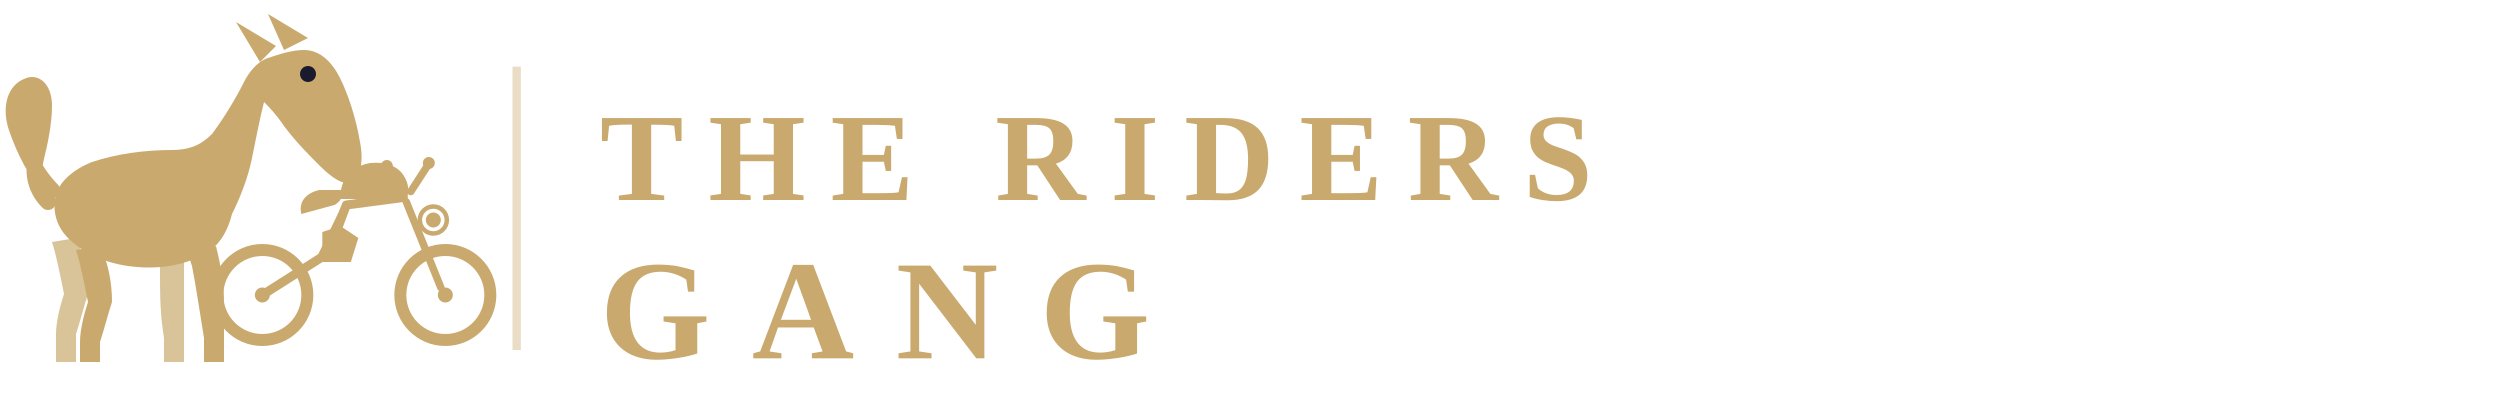
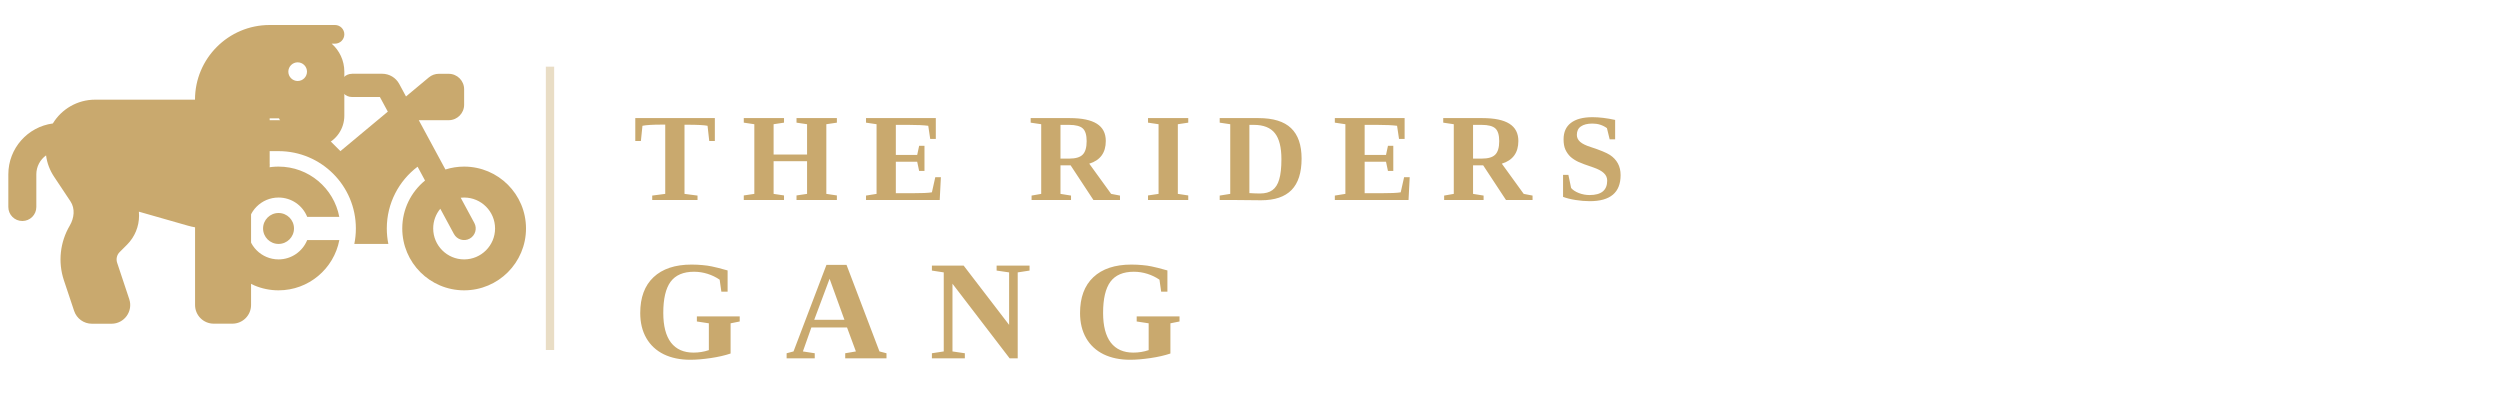
<svg xmlns="http://www.w3.org/2000/svg" viewBox="0 0 300 50" fill="none">
-   <g transform="translate(0, 6) scale(0.24)" fill="#c9a96e">
-     <path d="M 116,82 C 114,90 110,98 102,102 C 92,108 78,110 64,108 C 50,106 40,100 34,94 C 28,88 26,80 28,72 C 30,66 36,60 46,56 C 58,52 72,50 86,50 C 94,50 100,48 106,42 C 112,34 118,24 122,16 C 124,12 128,6 134,4 C 140,2 146,0 152,0 C 160,0 166,6 170,14 C 174,22 178,34 180,46 C 182,56 180,64 176,66 C 172,68 166,64 160,58 C 154,52 148,46 142,38 C 138,32 134,28 132,26 C 130,34 128,44 126,54 C 124,64 120,74 116,82 Z" />
-     <path d="M 108,98 C 110,106 112,116 112,128 L 112,144 L 112,156 L 102,156 L 102,144 C 100,132 98,118 96,108 L 94,102 Z" />
-     <path d="M 92,104 C 92,112 92,122 92,132 L 92,144 L 92,156 L 82,156 L 82,144 C 80,132 80,122 80,110 L 80,106 Z" opacity="0.7" />
-     <path d="M 50,98 C 54,106 56,116 56,126 C 54,132 52,140 50,146 L 50,156 L 40,156 L 40,146 C 40,140 42,132 44,126 C 42,116 40,106 38,100 Z" />
-     <path d="M 38,94 C 42,102 44,112 44,122 C 42,128 40,136 38,142 L 38,156 L 28,156 L 28,142 C 28,136 30,128 32,122 C 30,112 28,102 26,96 Z" opacity="0.7" />
-     <path d="M 130,6 L 118,-14 L 138,-2 Z" />
-     <path d="M 142,0 L 134,-18 L 154,-6 Z" />
-     <circle cx="154" cy="12" r="4" fill="#1a1a2e" />
-     <path d="M 26,70 C 18,62 12,50 8,38 C 5,28 8,20 14,18 C 18,16 22,20 22,28 C 22,36 20,46 18,54 C 16,62 18,70 24,76" fill="#c9a96e" stroke="#c9a96e" stroke-width="8" stroke-linecap="round" />
+   <g transform="translate(1, 3) scale(0.07)">
+     <path fill="#c9a96e" d="M448 238.1V160h16l9.8 19.6c12.5 25.1 42.2 36.4 68.3 26c20.5-8.2 33.9-28 33.9-50.1V80c0-19.1-8.4-36.3-21.7-48H560c8.8 0 16-7.2 16-16s-7.2-16-16-16H480 448C377.3 0 320 57.3 320 128H224 203.2 148.8c-30.7 0-57.6 16.3-72.5 40.8C33.2 174.5 0 211.4 0 256v56c0 13.3 10.7 24 24 24s24-10.7 24-24V256c0-13.4 6.6-25.2 16.7-32.5c1.6 13 6.3 25.4 13.6 36.4l28.2 42.4c8.3 12.4 6.4 28.7-1.2 41.6c-16.5 28-20.6 62.2-10 93.9l17.5 52.4c4.4 13.1 16.6 21.9 30.4 21.9h33.7c21.8 0 37.3-21.4 30.4-42.1l-20.8-62.5c-2.1-6.4-.5-13.4 4.3-18.2l12.7-12.7c13.2-13.2 20.6-31.1 20.6-49.7c0-2.3-.1-4.6-.3-6.9l84 24c4.1 1.2 8.2 2.1 12.3 2.8V480c0 17.7 14.3 32 32 32h32c17.7 0 32-14.3 32-32V315.7c19.2-19.2 31.5-45.7 32-75.7h0v-1.9zM496 96c-8.8 0-16-7.2-16-16s7.2-16 16-16s16 7.2 16 16s-7.2 16-16 16z" />
  </g>
-   <g transform="translate(25, 12) scale(0.18)" fill="#c9a96e">
-     <circle cx="36" cy="130" r="30" fill="none" stroke="#c9a96e" stroke-width="8" />
-     <circle cx="36" cy="130" r="5" fill="#c9a96e" />
-     <circle cx="158" cy="130" r="30" fill="none" stroke="#c9a96e" stroke-width="8" />
-     <circle cx="158" cy="130" r="5" fill="#c9a96e" />
-     <line x1="36" y1="130" x2="80" y2="102" stroke="#c9a96e" stroke-width="6" stroke-linecap="round" />
-     <path d="M 80,102 L 92,70 L 130,65" stroke="#c9a96e" stroke-width="6" fill="none" stroke-linecap="round" stroke-linejoin="round" />
-     <line x1="92" y1="70" x2="75" y2="105" stroke="#c9a96e" stroke-width="5" stroke-linecap="round" />
-     <path d="M 88,65 C 88,52 96,44 108,42 C 118,41 126,44 130,50 C 134,56 134,62 132,66 L 88,66 Z" fill="#c9a96e" />
-     <path d="M 62,76 C 60,68 65,62 74,60 L 90,60 C 90,64 88,68 84,70 L 62,76 Z" fill="#c9a96e" />
-     <path d="M 76,88 L 76,108 L 95,108 L 100,92 L 88,84 Z" fill="#c9a96e" />
-     <line x1="132" y1="68" x2="155" y2="125" stroke="#c9a96e" stroke-width="5" stroke-linecap="round" />
-     <line x1="130" y1="62" x2="120" y2="46" stroke="#c9a96e" stroke-width="5" stroke-linecap="round" />
-     <line x1="135" y1="61" x2="146" y2="44" stroke="#c9a96e" stroke-width="5" stroke-linecap="round" />
-     <circle cx="119" cy="44" r="4" fill="#c9a96e" />
-     <circle cx="147" cy="42" r="4" fill="#c9a96e" />
-     <circle cx="150" cy="80" r="9" fill="none" stroke="#c9a96e" stroke-width="3" />
-     <circle cx="150" cy="80" r="5" fill="#c9a96e" />
+   <g transform="translate(26, 7) scale(0.058)">
+     <path fill="#c9a96e" d="M280 32c-13.3 0-24 10.7-24 24s10.7 24 24 24h57.7l16.4 30.3L256 192l-45.3-45.3c-12-12-28.3-18.7-45.3-18.7H64c-17.7 0-32 14.3-32 32v32h96c88.4 0 160 71.6 160 160c0 11-1.1 21.7-3.2 32h70.4c-2.1-10.3-3.2-21-3.2-32c0-52.2 25-98.6 63.7-127.8l15.4 28.6C402.4 276.3 384 312 384 352c0 70.7 57.3 128 128 128s128-57.3 128-128s-57.3-128-128-128c-13.5 0-26.5 2.1-38.7 6L418.2 128H480c17.7 0 32-14.3 32-32V64c0-17.7-14.3-32-32-32H459.6c-7.5 0-14.7 2.6-20.5 7.4L391.7 78.9l-14-26c-7-12.9-20.5-21-35.2-21H280zM462.7 311.2l28.2 52.2c6.3 11.7 20.9 16 32.5 9.7s16-20.9 9.7-32.5l-28.2-52.2c2.3-.3 4.7-.4 7.1-.4c35.3 0 64 28.7 64 64s-28.7 64-64 64s-64-28.7-64-64c0-15.5 5.5-29.7 14.7-40.8zM187.3 376c-9.5 23.5-32.5 40-59.3 40c-35.3 0-64-28.7-64-64s28.7-64 64-64c26.9 0 49.9 16.5 59.3 40h66.4C242.5 268.8 190.5 224 128 224C57.3 224 0 281.3 0 352s57.3 128 128 128c62.5 0 114.5-44.8 125.8-104H187.3zM128 384c17.7 0 32-14.3 32-32s-14.3-32-32-32s-32 14.3-32 32s14.3 32 32 32z" />
  </g>
-   <line x1="62" y1="8" x2="62" y2="42" stroke="#c9a96e" stroke-width="1" opacity="0.4" />
-   <text x="72" y="24" font-family="Georgia, 'Times New Roman', serif" font-size="15" font-weight="bold" fill="#c9a96e" letter-spacing="3">THE RIDERS</text>
-   <text x="72" y="43" font-family="Georgia, 'Times New Roman', serif" font-size="17" font-weight="bold" fill="#c9a96e" letter-spacing="5">GANG</text>
+   <line x1="66" y1="8" x2="66" y2="42" stroke="#c9a96e" stroke-width="1" opacity="0.4" />
+   <text x="76" y="24" font-family="Georgia, 'Times New Roman', serif" font-size="15" font-weight="bold" fill="#c9a96e" letter-spacing="3">THE RIDERS</text>
+   <text x="76" y="43" font-family="Georgia, 'Times New Roman', serif" font-size="17" font-weight="bold" fill="#c9a96e" letter-spacing="5">GANG</text>
</svg>
